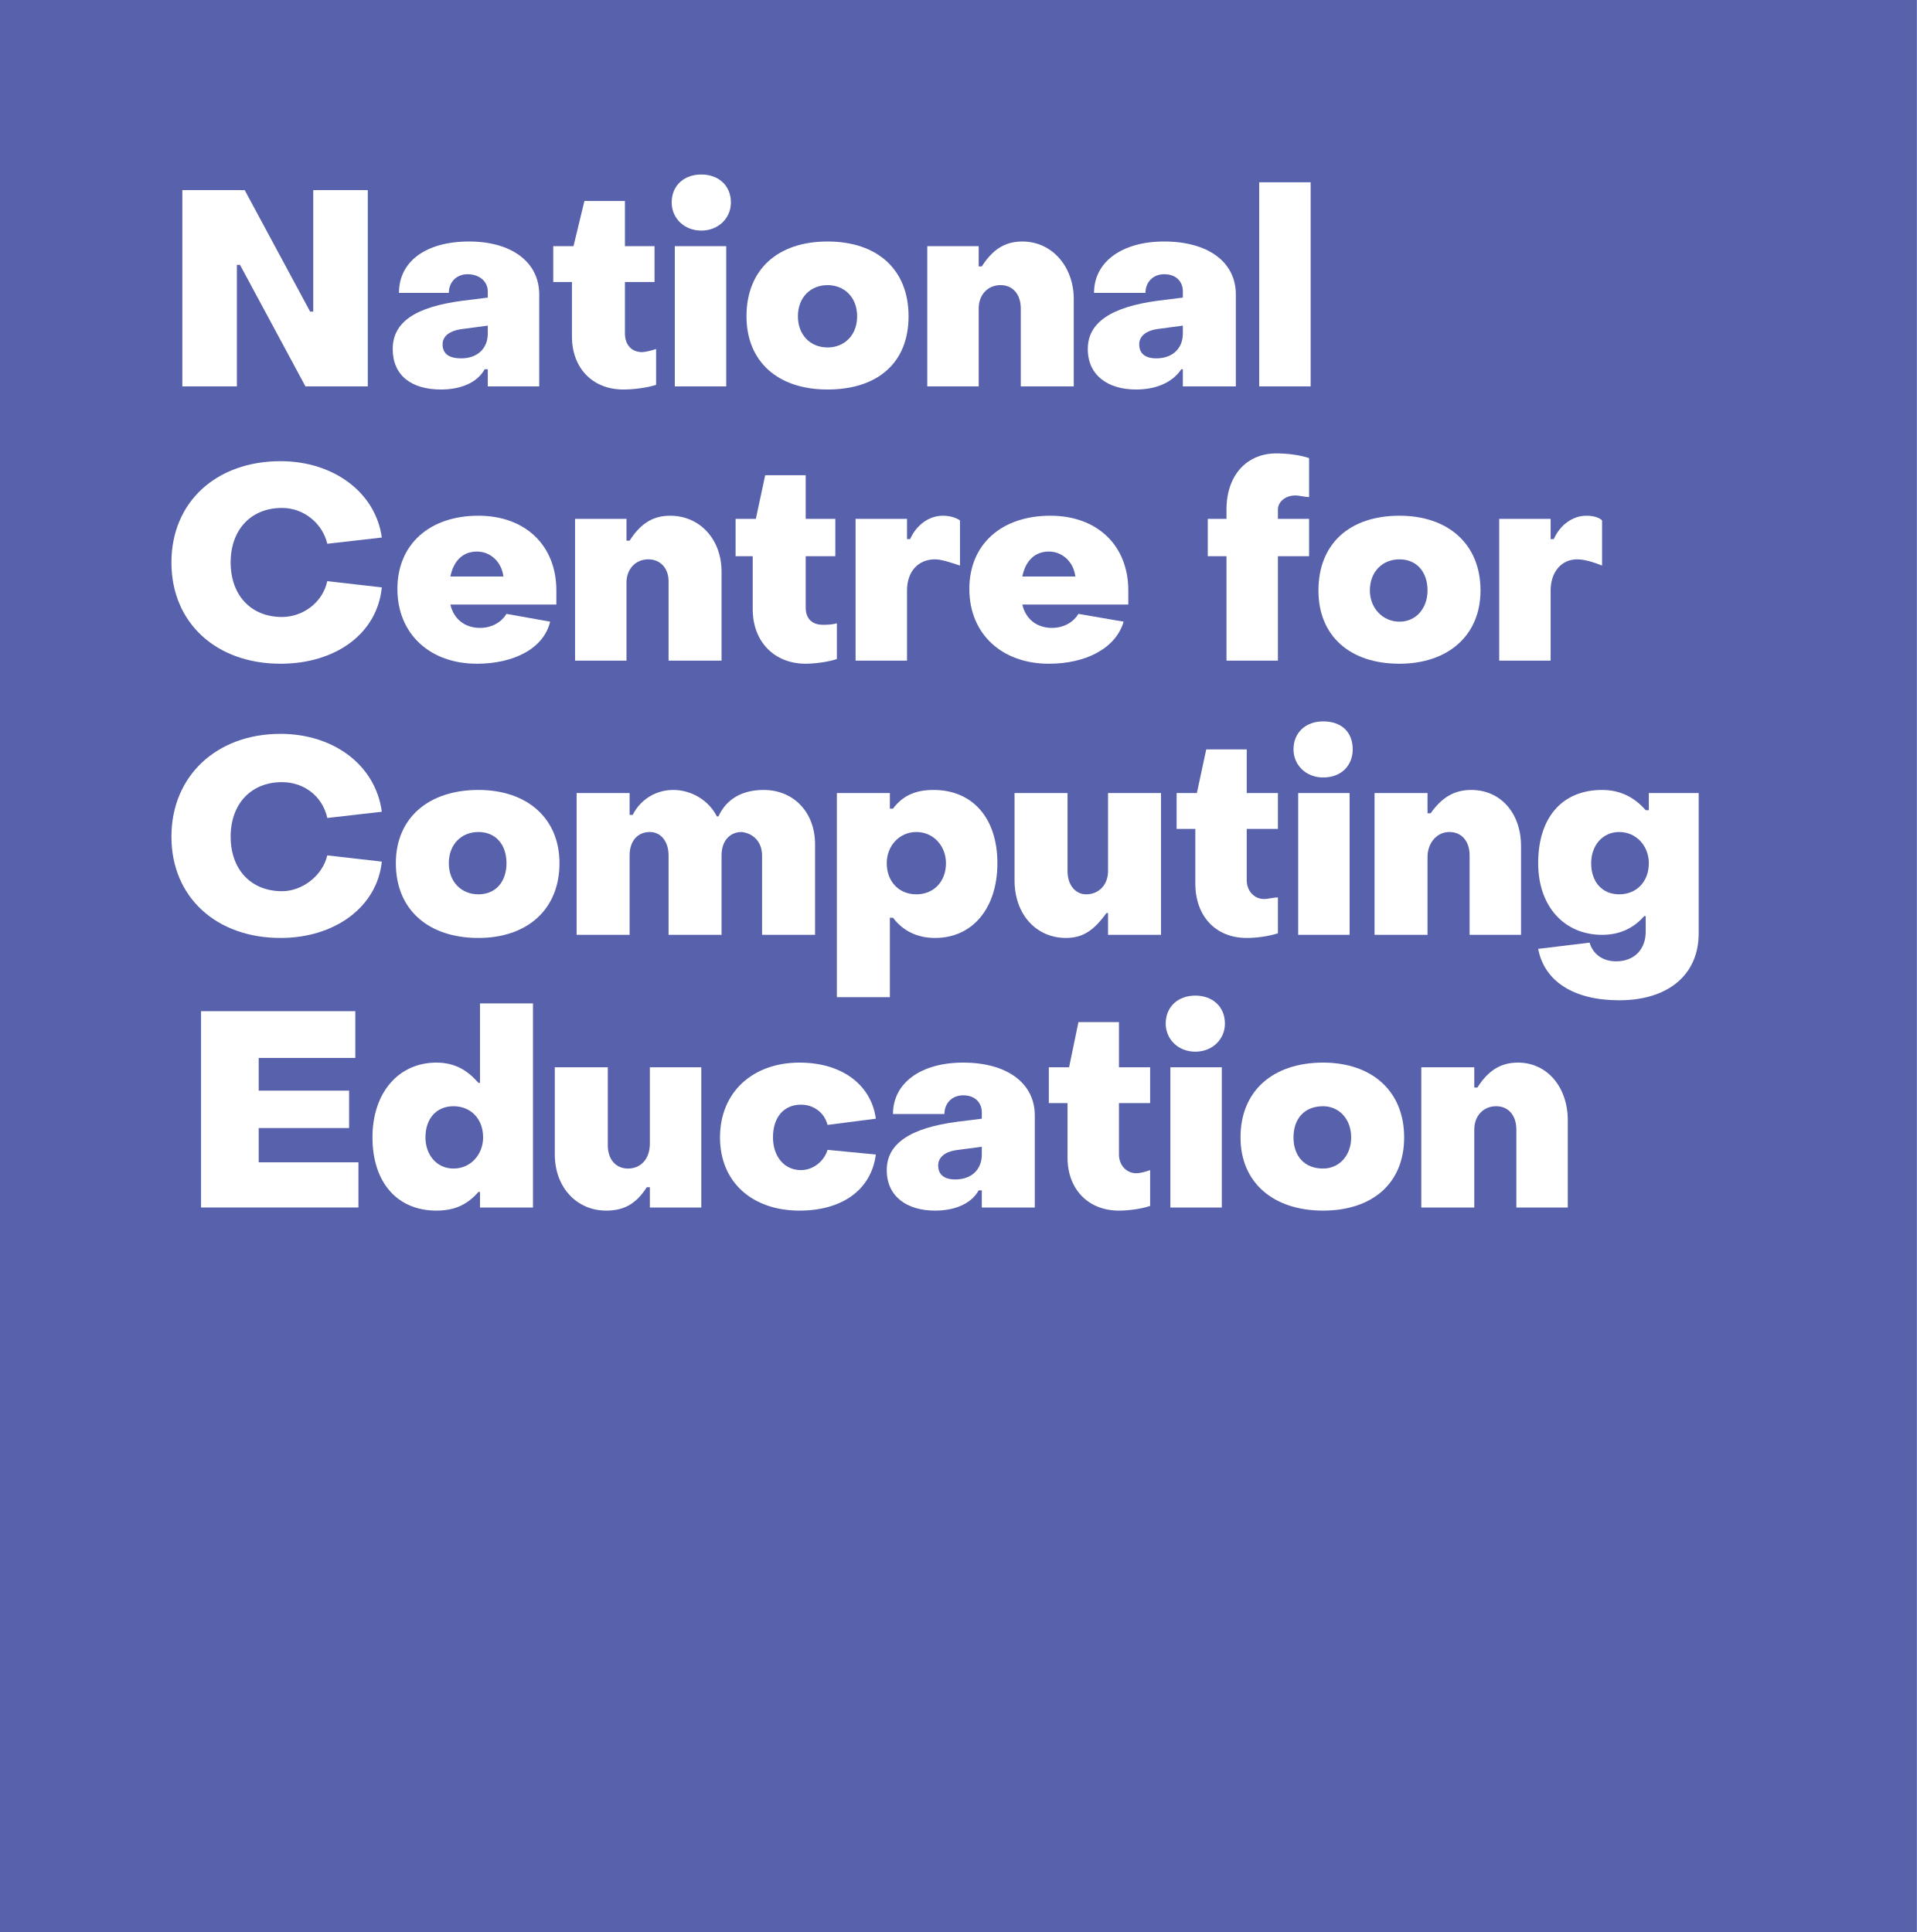
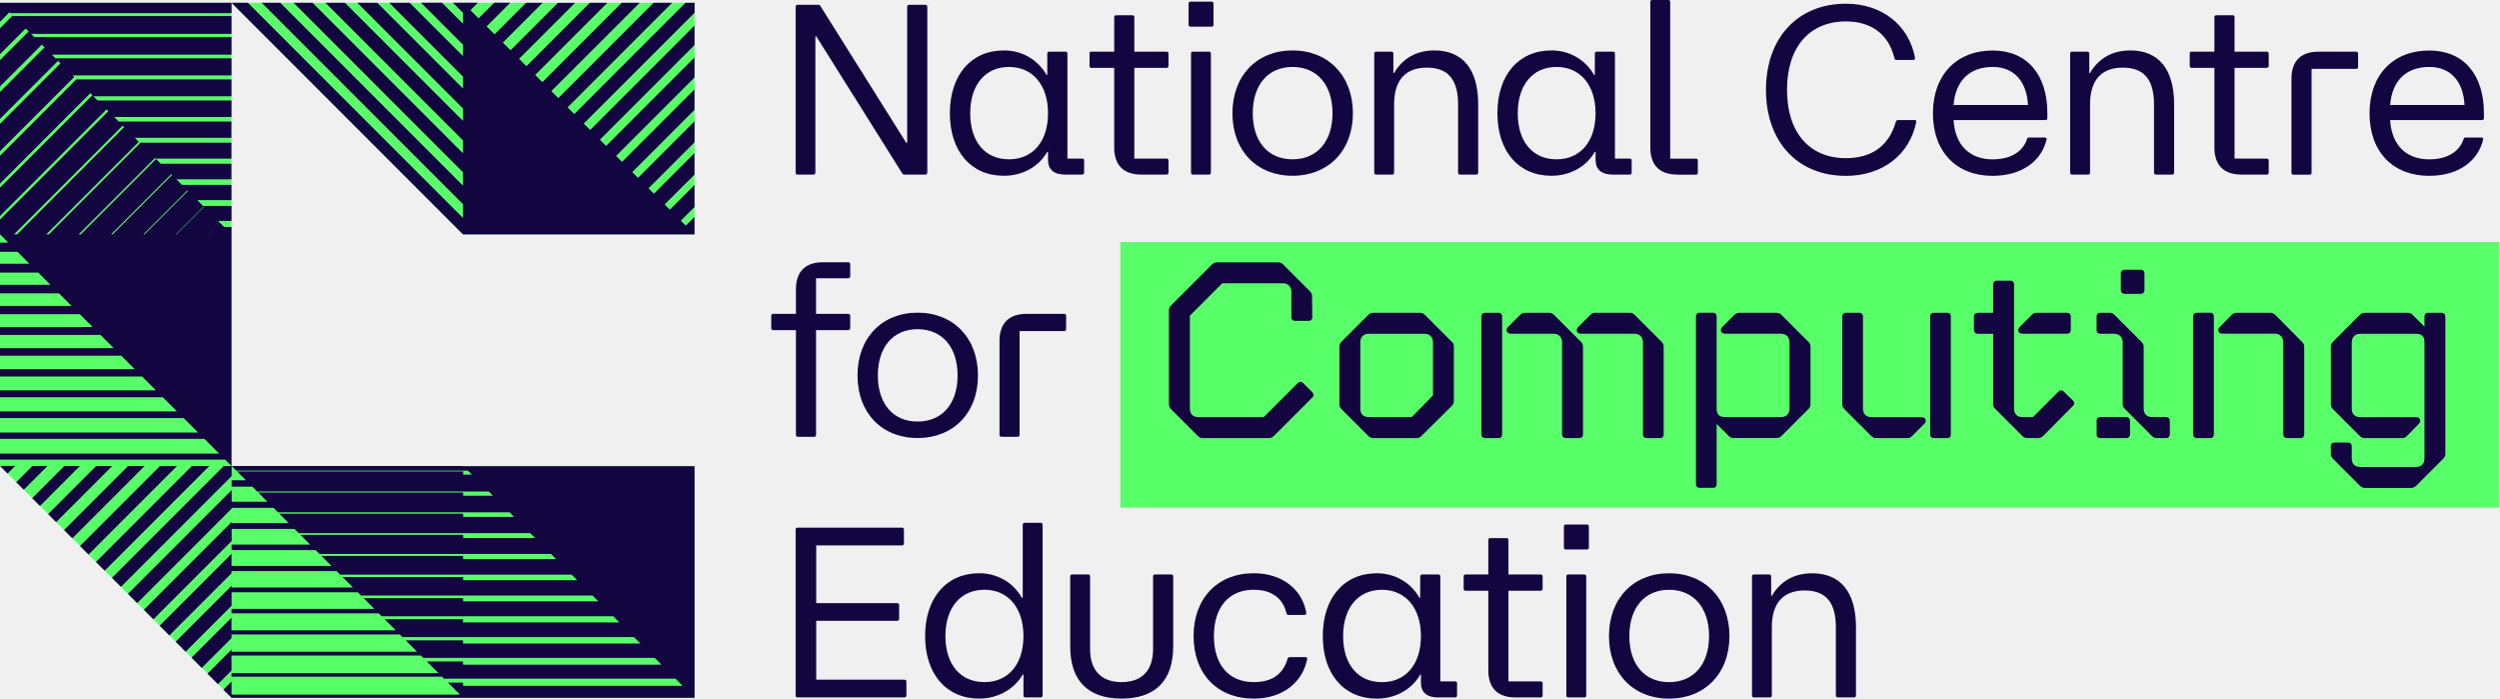
- <svg xmlns="http://www.w3.org/2000/svg" width="123" height="124" viewBox="0 0 123 124">
-   <g fill="none">
-     <g transform="translate(-59 -34)translate(59 34)">
-       <polygon points="0 124 123 124 123 0 0 0" fill="#5761AC" />
-       <g transform="translate(10 11)" fill="#FFF">
-         <path d="M21.3 10.4L21.3 9.9 19.8 10.1C18.8 10.2 18.4 10.6 18.4 11.1 18.4 11.7 18.8 12 19.6 12 20.6 12 21.3 11.4 21.3 10.4M15.2 11.4C15.2 9.7 16.6 8.7 19.7 8.3L21.3 8.1 21.3 7.7C21.3 7.1 20.8 6.6 20 6.6 19.3 6.6 18.8 7.1 18.8 7.8L15.6 7.8C15.6 5.8 17.3 4.5 20.1 4.5 22.8 4.5 24.6 5.8 24.6 7.9L24.6 13.8 21.3 13.8 21.3 12.7 21.1 12.7C20.6 13.6 19.5 14 18.3 14 16.4 14 15.2 13.1 15.2 11.4" />
-         <path d="M26.7 10.6L26.7 7.1 25.5 7.1 25.5 4.8 26.8 4.8 27.5 1.9 30.1 1.9 30.1 4.8 32 4.8 32 7.1 30.1 7.1 30.1 10.4C30.1 11.1 30.5 11.6 31.2 11.6 31.4 11.6 31.8 11.5 32.1 11.4L32.1 13.7C31.5 13.9 30.6 14 30 14 28 14 26.7 12.6 26.7 10.6" />
-         <path d="M33.3 13.8L36.6 13.8 36.6 4.8 33.3 4.8 33.3 13.8ZM33.1 2C33.1 0.9 33.9 0.2 35 0.2 36.1 0.2 36.9 0.9 36.9 2 36.9 3 36.1 3.8 35 3.8 33.9 3.8 33.1 3 33.1 2L33.1 2Z" />
-         <path d="M45 9.3C45 8.1 44.2 7.3 43.1 7.3 42 7.3 41.2 8.1 41.2 9.3 41.2 10.5 42 11.3 43.1 11.3 44.2 11.3 45 10.5 45 9.3M37.9 9.3C37.9 6.3 39.9 4.5 43.1 4.5 46.3 4.5 48.3 6.3 48.3 9.3 48.3 12.3 46.3 14 43.1 14 39.9 14 37.9 12.2 37.9 9.3" />
-         <path d="M49.5 4.8L52.8 4.8 52.8 6.1 53 6.1C53.7 5 54.5 4.5 55.6 4.5 57.5 4.5 58.9 6.1 58.9 8.2L58.9 13.8 55.5 13.8 55.5 8.8C55.5 7.9 55 7.3 54.2 7.3 53.4 7.3 52.8 7.9 52.8 8.8L52.8 13.8 49.5 13.8 49.5 4.8Z" />
-         <path d="M65.9 10.4L65.9 9.9 64.4 10.1C63.5 10.2 63.1 10.6 63.1 11.1 63.1 11.7 63.5 12 64.2 12 65.2 12 65.9 11.4 65.9 10.4M59.8 11.4C59.8 9.7 61.3 8.7 64.3 8.3L65.9 8.1 65.9 7.7C65.9 7.1 65.5 6.6 64.7 6.6 64 6.6 63.5 7.1 63.5 7.8L60.2 7.8C60.2 5.8 62 4.5 64.7 4.5 67.5 4.5 69.3 5.8 69.3 7.9L69.3 13.8 65.9 13.8 65.9 12.7 65.8 12.7C65.2 13.6 64.1 14 62.9 14 61.1 14 59.8 13.1 59.8 11.4" />
-         <polygon points="70.8 13.8 74.1 13.8 74.1 0.7 70.8 0.7" />
-         <path d="M1 25.1C1 21.2 3.9 18.6 8 18.6 11.4 18.6 14.1 20.6 14.5 23.5L11 23.9C10.7 22.6 9.5 21.6 8.1 21.6 6.1 21.6 4.8 23 4.8 25.1 4.8 27.2 6.1 28.6 8.1 28.6 9.4 28.6 10.7 27.7 11 26.3L14.5 26.7C14.2 29.7 11.5 31.6 8 31.6 3.9 31.6 1 29 1 25.1" />
-         <path d="M22.3 26C22.2 25.1 21.5 24.4 20.6 24.4 19.7 24.4 19.1 25 18.9 26L22.3 26ZM15.5 26.8C15.5 23.9 17.6 22.1 20.7 22.1 23.7 22.1 25.7 24 25.7 26.9 25.7 27.1 25.7 27.6 25.7 27.8L18.9 27.8C19.1 28.7 19.8 29.3 20.8 29.3 21.6 29.3 22.2 28.9 22.5 28.4L25.3 28.9C24.9 30.6 23 31.6 20.6 31.6 17.6 31.6 15.5 29.7 15.5 26.8L15.5 26.8Z" />
-         <path d="M26.9 22.3L30.2 22.3 30.2 23.7 30.4 23.7C31.1 22.6 31.9 22.1 33 22.1 34.9 22.1 36.3 23.6 36.3 25.7L36.3 31.4 32.9 31.4 32.9 26.3C32.9 25.5 32.4 24.9 31.6 24.9 30.8 24.9 30.2 25.5 30.2 26.4L30.2 31.4 26.9 31.4 26.9 22.3Z" />
-         <path d="M38.3 28.1L38.3 24.7 37.2 24.7 37.2 22.3 38.5 22.3 39.1 19.5 41.7 19.5 41.7 22.3 43.6 22.3 43.6 24.7 41.7 24.7 41.7 28C41.7 28.7 42.1 29.1 42.8 29.1 43 29.1 43.4 29.1 43.7 29L43.7 31.3C43.1 31.5 42.2 31.6 41.7 31.6 39.7 31.6 38.3 30.2 38.3 28.1" />
-         <path d="M44.9 22.3L48.2 22.3 48.2 23.6 48.4 23.6C48.8 22.7 49.6 22.1 50.5 22.1 50.9 22.1 51.3 22.2 51.6 22.4L51.6 25.3C51 25.1 50.4 24.9 50 24.9 48.9 24.9 48.2 25.7 48.2 26.9L48.2 31.4 44.9 31.4 44.9 22.3Z" />
-         <path d="M59 26C58.9 25.1 58.2 24.4 57.3 24.4 56.4 24.4 55.8 25 55.6 26L59 26ZM52.2 26.8C52.2 23.9 54.3 22.1 57.4 22.1 60.4 22.1 62.4 24 62.4 26.9 62.4 27.1 62.4 27.6 62.4 27.8L55.6 27.8C55.8 28.7 56.5 29.3 57.5 29.3 58.3 29.3 58.9 28.9 59.2 28.4L62.1 28.9C61.6 30.6 59.7 31.6 57.3 31.6 54.3 31.6 52.2 29.7 52.2 26.8L52.2 26.8Z" />
-         <path d="M68.7 24.7L67.5 24.7 67.5 22.3 68.7 22.3 68.7 21.7C68.7 19.5 70 18.1 71.9 18.1 72.6 18.1 73.4 18.2 74 18.4L74 20.9C73.7 20.9 73.4 20.8 73.1 20.8 72.5 20.8 72 21.2 72 21.7L72 22.3 74 22.3 74 24.7 72 24.7 72 31.4 68.7 31.4 68.7 24.7Z" />
-         <path d="M81.6 26.9C81.6 25.7 80.9 24.9 79.8 24.9 78.7 24.9 77.9 25.7 77.9 26.9 77.9 28 78.7 28.9 79.8 28.9 80.9 28.9 81.6 28 81.6 26.9M74.6 26.9C74.6 23.9 76.6 22.1 79.8 22.1 82.9 22.1 85 23.9 85 26.9 85 29.8 82.9 31.6 79.8 31.6 76.6 31.6 74.6 29.8 74.6 26.9" />
-         <path d="M86.2 22.3L89.5 22.3 89.5 23.6 89.7 23.6C90.1 22.7 90.9 22.1 91.8 22.1 92.2 22.1 92.6 22.2 92.8 22.4L92.8 25.3C92.3 25.1 91.7 24.9 91.2 24.9 90.2 24.9 89.5 25.7 89.5 26.9L89.5 31.4 86.2 31.4 86.2 22.3Z" />
-         <path d="M1 42.7C1 38.8 3.9 36.1 8 36.1 11.4 36.1 14.1 38.1 14.5 41.1L11 41.5C10.7 40.1 9.5 39.2 8.1 39.2 6.1 39.2 4.8 40.6 4.8 42.7 4.8 44.8 6.1 46.2 8.1 46.2 9.4 46.2 10.7 45.2 11 43.9L14.5 44.3C14.2 47.2 11.5 49.2 8 49.2 3.9 49.2 1 46.6 1 42.7" />
-         <path d="M22.5 44.4C22.5 43.2 21.8 42.4 20.7 42.4 19.6 42.4 18.8 43.2 18.8 44.4 18.8 45.6 19.6 46.4 20.7 46.4 21.8 46.4 22.5 45.6 22.5 44.4M15.4 44.4C15.4 41.5 17.5 39.7 20.7 39.7 23.8 39.7 25.9 41.5 25.9 44.4 25.9 47.4 23.8 49.2 20.7 49.2 17.5 49.2 15.4 47.4 15.4 44.4" />
-         <path d="M27 39.9L30.4 39.9 30.4 41.3 30.6 41.3C31.1 40.3 32.1 39.7 33.2 39.7 34.4 39.7 35.5 40.4 36 41.4L36.1 41.4C36.6 40.3 37.6 39.7 39 39.7 40.9 39.7 42.3 41.1 42.3 43.2L42.3 49 38.9 49 38.9 43.9C38.9 43.1 38.4 42.5 37.6 42.4 36.8 42.4 36.3 43 36.3 43.9L36.3 49 32.9 49 32.9 43.9C32.9 43 32.4 42.4 31.7 42.4 30.9 42.4 30.4 43 30.4 43.9L30.4 49 27 49 27 39.9Z" />
-         <path d="M46.9 44.4C46.9 45.6 47.7 46.4 48.8 46.4 49.9 46.4 50.7 45.6 50.7 44.4 50.7 43.3 49.9 42.4 48.8 42.4 47.7 42.4 46.9 43.3 46.9 44.4M54 44.4C54 47.3 52.4 49.2 50 49.2 48.8 49.2 47.9 48.7 47.3 47.9L47.1 47.9 47.1 53 43.7 53 43.7 39.9 47.1 39.9 47.1 40.9 47.3 40.9C47.9 40.1 48.7 39.7 49.9 39.7 52.4 39.7 54 41.5 54 44.4" />
-         <path d="M64.5 49L61.1 49 61.1 47.6 61 47.6C60.2 48.7 59.5 49.2 58.4 49.2 56.5 49.2 55.1 47.7 55.1 45.5L55.1 39.9 58.5 39.9 58.5 44.9C58.5 45.8 59 46.4 59.7 46.4 60.5 46.4 61.1 45.8 61.1 44.9L61.1 39.9 64.5 39.9 64.5 49Z" />
-         <path d="M66.7 45.7L66.7 42.2 65.5 42.2 65.5 39.9 66.8 39.9 67.4 37.1 70 37.1 70 39.9 72 39.9 72 42.2 70 42.2 70 45.5C70 46.2 70.5 46.7 71.1 46.7 71.4 46.7 71.7 46.6 72 46.6L72 48.9C71.4 49.1 70.6 49.2 70 49.2 68 49.2 66.7 47.8 66.7 45.7" />
-         <path d="M73.3 49L76.6 49 76.6 39.9 73.3 39.9 73.3 49ZM73 37.1C73 36 73.8 35.3 74.9 35.3 76.1 35.3 76.8 36 76.8 37.1 76.8 38.1 76.1 38.9 74.9 38.9 73.8 38.9 73 38.1 73 37.1L73 37.1Z" />
-         <path d="M78.2 39.9L81.6 39.9 81.6 41.2 81.8 41.2C82.5 40.2 83.3 39.7 84.4 39.7 86.3 39.7 87.6 41.2 87.6 43.3L87.6 49 84.3 49 84.3 43.9C84.3 43 83.8 42.4 83 42.4 82.2 42.4 81.6 43.1 81.6 44L81.6 49 78.2 49 78.2 39.9Z" />
-         <path d="M95.8 44.4C95.8 43.3 95 42.4 93.9 42.4 92.8 42.4 92.1 43.3 92.1 44.4 92.1 45.6 92.8 46.4 93.9 46.4 95 46.4 95.8 45.6 95.8 44.4M88.7 49.9L92 49.5C92.2 50.2 92.8 50.7 93.7 50.7 94.9 50.7 95.6 49.9 95.6 48.8L95.6 47.8 95.5 47.8C94.8 48.6 93.9 49 92.8 49 90.4 49 88.7 47.2 88.7 44.4 88.7 41.4 90.3 39.7 92.8 39.7 94 39.7 94.9 40.2 95.6 41L95.8 41 95.8 39.9 99 39.9 99 48.9C99 51.6 97 53.2 93.9 53.2 91 53.2 89.1 52 88.7 49.9" />
-         <polygon points="2.9 53.9 12.8 53.9 12.8 56.9 6.6 56.9 6.6 59 12.4 59 12.4 61.4 6.6 61.4 6.6 63.6 13 63.6 13 66.5 2.9 66.5" />
-         <path d="M21 62C21 60.8 20.2 60 19.1 60 18 60 17.3 60.8 17.3 62 17.3 63.1 18 64 19.1 64 20.2 64 21 63.1 21 62M13.9 62C13.9 59.1 15.6 57.2 18 57.2 19.2 57.2 20 57.7 20.7 58.5L20.8 58.5 20.8 53.4 24.2 53.4 24.2 66.5 20.8 66.5 20.8 65.5 20.7 65.5C20 66.3 19.2 66.7 18 66.7 15.5 66.7 13.9 64.9 13.9 62" />
-         <path d="M35 66.5L31.7 66.5 31.7 65.2 31.5 65.2C30.8 66.3 30 66.7 28.9 66.7 27 66.7 25.6 65.2 25.6 63.1L25.6 57.5 29 57.5 29 62.5C29 63.4 29.5 64 30.3 64 31.1 64 31.7 63.4 31.7 62.4L31.7 57.5 35 57.5 35 66.5Z" />
-         <path d="M36.2 62C36.2 59.1 38.3 57.2 41.3 57.2 44 57.2 45.9 58.6 46.2 60.8L43.1 61.2C42.9 60.4 42.2 59.9 41.4 59.9 40.3 59.9 39.6 60.7 39.6 62 39.6 63.2 40.3 64.1 41.4 64.1 42.2 64.1 42.9 63.5 43.1 62.8L46.2 63.1C45.9 65.4 44 66.7 41.3 66.7 38.3 66.7 36.2 64.9 36.2 62" />
-         <path d="M53 63.1L53 62.6 51.5 62.8C50.6 62.9 50.2 63.3 50.2 63.8 50.2 64.4 50.6 64.7 51.3 64.7 52.3 64.7 53 64.1 53 63.1M46.9 64.1C46.9 62.4 48.4 61.4 51.4 61L53 60.8 53 60.4C53 59.8 52.6 59.3 51.8 59.3 51.1 59.3 50.6 59.8 50.6 60.5L47.3 60.5C47.3 58.5 49.1 57.2 51.8 57.2 54.6 57.2 56.4 58.5 56.4 60.6L56.4 66.5 53 66.5 53 65.4 52.8 65.4C52.3 66.3 51.2 66.7 50 66.7 48.2 66.7 46.9 65.8 46.9 64.1" />
-         <path d="M58.5 63.3L58.5 59.8 57.3 59.8 57.3 57.5 58.6 57.5 59.2 54.6 61.8 54.6 61.8 57.5 63.8 57.5 63.8 59.8 61.8 59.8 61.8 63.1C61.8 63.8 62.3 64.3 62.9 64.3 63.2 64.3 63.5 64.2 63.8 64.1L63.8 66.4C63.2 66.6 62.4 66.7 61.8 66.7 59.8 66.7 58.5 65.3 58.5 63.3" />
-         <path d="M65.1 66.5L68.4 66.5 68.4 57.5 65.1 57.5 65.1 66.5ZM64.8 54.7C64.8 53.6 65.6 52.9 66.7 52.9 67.8 52.9 68.6 53.6 68.6 54.7 68.6 55.7 67.8 56.5 66.7 56.5 65.6 56.5 64.8 55.7 64.8 54.7L64.8 54.7Z" />
-         <path d="M76.7 62C76.7 60.8 75.9 60 74.9 60 73.7 60 73 60.8 73 62 73 63.2 73.7 64 74.9 64 75.9 64 76.7 63.2 76.7 62M69.6 62C69.6 59 71.7 57.2 74.9 57.2 78 57.2 80.1 59 80.1 62 80.1 65 78 66.7 74.9 66.7 71.7 66.7 69.6 64.9 69.6 62" />
-         <path d="M81.2 57.5L84.6 57.5 84.6 58.8 84.8 58.8C85.5 57.7 86.3 57.2 87.4 57.2 89.3 57.2 90.6 58.8 90.6 60.9L90.6 66.5 87.3 66.5 87.3 61.5C87.3 60.6 86.8 60 86 60 85.2 60 84.6 60.6 84.6 61.5L84.6 66.5 81.2 66.5 81.2 57.5Z" />
-         <polygon points="1.7 1.2 5.7 1.2 9.9 9 10.1 9 10.1 1.2 13.6 1.2 13.6 13.8 9.6 13.8 5.4 6 5.2 6 5.2 13.8 1.7 13.8" />
+ <svg xmlns="http://www.w3.org/2000/svg" id="Layer_2" viewBox="0 0 580 162.08">
+   <defs>
+     <style>.cls-1{fill:#120540;}.cls-2{fill:#59ff69;}.cls-3{fill:none;stroke:#120540;stroke-miterlimit:1.34;stroke-width:.35px;}</style>
+   </defs>
+   <g id="ARTWORK">
+     <g>
+       <g>
+         <path class="cls-2" d="m0,.65v107.46l53.73,53.73h107.46v-53.73H53.73V.65H0Zm107.46,0h-53.73l53.73,53.73h53.73V.65h-53.73Z" />
+         <path class="cls-1" d="m37.05,145.16l2.26,2.26,14.42-14.42v-.52h24.38l-1.18-1.18h-23.19v-2.82l-16.68,16.68ZM.13,108.11l-.06.06,1.69,1.69,1.76-1.76H.13Zm7.4,0l-3.76,3.76,1.75,1.75,5.51-5.51h-3.5Zm7.4,0l-7.46,7.46,1.81,1.81,9.27-9.27h-3.61Zm7.4,0l-11.16,11.16,1.86,1.86,13.02-13.02h-3.73Zm7.4,0l-14.86,14.86,1.92,1.92,16.78-16.78h-3.84Zm7.4,0l-18.56,18.56,1.98,1.98,20.53-20.53h-3.96Zm7.4,0l-22.26,22.26,2.03,2.03,24.29-24.29h-4.07Zm52.28,43.06l.88.88-.88-.88h0Zm10.67-43.06h-55.55l-25.95,25.95,2.09,2.09,25.69-25.69v-2.36l1.1,1.1h52.63s1.1,0,1.1,0l.91.91h-2.01v-.74h-52.46l2.05,2.05h-3.32v1.49h4.81l1.12,1.12h47.81s5.92,0,5.92,0l.98.98h-6.9v-.74h-47.57l2.13,2.13h-8.29v-2.71l-24.08,24.08,2.15,2.15,21.93-21.93v-.17h9.7l1.04,1.04h42.99s10.74,0,10.74,0l1.06,1.05h-11.8v-.74h-42.67l2.2,2.2h-13.26v-.28l-20.38,20.38,2.21,2.21,18.17-18.17v-2.79h14.59l.97.97h38.17s15.56,0,15.56,0l1.13,1.13h-16.69v-.74h-37.78l2.27,2.27h-18.23v1.26h19.48l-1.26-1.26,2.16,2.16h33.35,0s20.38,0,20.38,0l1.2,1.2h-21.59v-.74h-32.89l4.36,4.36h28.53s25.2,0,25.2,0l1.28,1.28h-26.48v-.74h-27.99l2.42,2.42h-28.16v-.39l-12.98,12.98,2.32,2.32,10.66-10.66v-3.14h29.27l.76.76h23.71s30.02,0,30.02,0l1.35,1.35h-31.38v-.74h-23.1l2.49,2.49h-33.13v1.03h34.16l.68.68h18.89s34.84,0,34.84,0l1.42,1.43h-36.27v-.74h-18.2l2.57,2.57h-38.1v-2.93l-9.28,9.28,2.38,2.38,6.91-6.91v-.86h39.05l.61.61h14.07s39.66,0,39.66,0l1.5,1.5h-41.16v-.74h-13.31l2.64,2.64h-43.06v-.5l-5.59,5.59,2.43,2.43,3.15-3.15v-3.48h43.95l.54.54h9.24s44.49,0,44.49,0l1.57,1.57h-46.06v-.74h-8.41l2.71,2.71h-48.03v.81h48.84l.47.47h4.42s49.31,0,49.31,0l1.65,1.65h-50.95v-.74s-3.52,0-3.52,0l2.79,2.79h-53v-3.04l-1.89,1.89,1.89,1.89h107.46v-53.73h-53.73ZM0,90.56v1.61h37.79l-1.61-1.61H0Zm0-19.58v1.91h18.51l-1.91-1.91H0Zm0-9.79v2.06h8.87l-2.06-2.06H0Zm0-4.9v2.13h4.05l-2.13-2.13H0Zm52.02-3.62l1.71,1.71v-1.71h-1.71Zm107.14-.32l2.03,2.03v-4.06l-2.03,2.03Zm-3.7-3.7l2.55,2.55,3.18-3.18v-5.1l-5.73,5.73Zm-3.7-3.7l2.49,2.49,6.94-6.94v-4.98l-9.43,9.43Zm-112.01-4.55l.18.18-13.79,13.79h-.36l13.98-13.98ZM0,50.93v3.44l11.71,11.71H0v1.98h13.69l7.81,7.81H0v1.84h23.33l-1.84-1.84,1.84,1.84h0l3.96,3.95-.89-.89H0v1.76h28.15l3.13,3.13H0v1.69h32.97l8.1,8.1H0v1.54h42.61l3.36,3.36H0v1.46h47.43l3.43,3.43H0v1.39h52.25l1.48,1.48v-53.73l-2.7-2.7-2.7,2.7h-.02l2.71-2.71-.42-.42h3.13v-3.47h-6.6l.2.21-6.4,6.4h-.14l6.47-6.47-3.63-3.63-10.1,10.09h-.25l10.22-10.22.13.13,2.14,2.14h7.95v-3.54h-11.5l-1.28-1.28h12.77v-3.62h-16.39l-1.1-1.1-17.49,17.49h-.48l17.73-17.73.14.14h17.59v-3.69h-21.29l.09.1-21.19,21.19h-.59l21.49-21.49-.93-.93h22.41v-3.77h-26.18l1.29,1.29L3.95,54.38h-.71l25.24-25.24-1.99-1.99-1.35-1.35L0,50.93Zm0-14.79v6.46l20.98-20.98.47.47L0,43.54v6.58l24.73-24.73.41.41,1.35,1.35h27.23v-3.84h-31.07l-.98-.98h32.05v-3.91H17.76l-.02-.02L0,36.14Zm0-14.79v6.23l13.47-13.47.58.58L0,28.74v6.35l17.22-17.22-.37-.37h36.88v-3.99H12.87l-2.52-2.52L0,21.35ZM3.08,3.73l2.88,2.88.7.7L0,13.95v6.12l9.71-9.71,2.32,2.32h41.7v-4.06H7.97l-.76-.76h46.52V3.73H3.08ZM0,6.55v6.01l5.96-5.95-2.88-2.88-.13-.13L0,6.55Zm0-1.5l2.2-2.2L0,.65v4.4ZM122.1.65l-7.32,7.32,1.92,1.92L125.94.65h-3.84Zm7.4,0l-11.02,11.02,1.98,1.98,13-12.99h-3.96Zm14.79,0l-18.41,18.41,2.09,2.09-3.76-3.76L140.96.65h-4.07l-14.71,14.71-3.7-3.7-1.78-1.78-3.76-3.76,5.48-5.48h-3.73l-3.62,3.62-1.89-1.89,1.73-1.73h-5.79l2.34,2.34v2.53l-4.87-4.87h-4.87l9.74,9.74v2.64L95.08.65h-4.75l17.13,17.13v2.76L87.57.65h-4.64l24.53,24.53v2.87L80.06.65h-4.53l31.93,31.93v2.99L72.55.65h-4.41l39.32,39.32v3.1L65.04.65h-4.3l46.72,46.72v3.21L57.53.65H0l2.4,2.39h51.34V.65l53.73,53.73h53.73l-2.03-2.03-3.7-3.7-3.7-3.7-1.26-1.26,10.69-10.69v-4.87l-13.13,13.13,1.81,1.81-3.14-3.14,14.45-14.45v-4.75l-16.82,16.82-1.38-1.38,18.2-18.2v-4.64l-20.52,20.52-1.44-1.44,21.96-21.96v-4.52l-24.22,24.22-3.7-3.7-3.7-3.7-1.61-1.61L148.48.65h-4.18Zm7.4,0l-22.11,22.11,2.15,2.15L155.99.65h-4.3Zm7.4,0l-25.81,25.81,2.21,2.21,25.72-25.71V.65h-2.11Z" />
+       </g>
+       <g>
+         <path class="cls-1" d="m232.42,101.34h3.77c.28,0,.45-.17.45-.45v-24.08h10.35c.28,0,.45-.17.45-.45v-3.09c0-.28-.17-.45-.45-.45h-8.77c-4.05,0-6.24,2.19-6.24,6.24v21.83c0,.28.17.45.45.45m-28.69-14.23c0-6.58,3.54-10.74,9.23-10.74s9.28,4.16,9.28,10.74-3.6,10.69-9.28,10.69-9.23-4.11-9.23-10.69m9.23,14.51c8.32,0,14.01-5.85,14.01-14.51s-5.68-14.57-14.01-14.57-13.95,5.91-13.95,14.57,5.63,14.51,13.95,14.51m-27.79-.28h3.77c.28,0,.45-.17.45-.45v-24.3h7.48c.28,0,.45-.22.45-.45v-2.87c0-.28-.17-.45-.45-.45h-7.48v-8.27h7.48c.28,0,.45-.17.45-.39v-2.87c0-.28-.17-.45-.45-.45h-5.91c-4.05,0-6.24,2.19-6.24,6.24v5.74h-5.34c-.22,0-.39.17-.39.45v2.87c0,.22.17.45.39.45h5.34v24.3c0,.28.17.45.45.45" />
+         <rect class="cls-2" x="260.01" y="56.15" width="319.99" height="61.62" />
+         <g>
+           <path class="cls-1" d="m554.73,24.36c.45-5.63,3.71-8.83,9.11-8.83,4.84,0,7.88,3.26,8.16,8.83h-17.27Zm9.11,16.43c6.81,0,11.36-3.49,12.49-8.49.06-.22-.11-.39-.45-.39h-3.6c-.28,0-.45.11-.51.39-.96,2.87-3.77,4.67-7.93,4.67-5.51,0-8.77-3.43-9.11-9.11h21.32c.28,0,.45-.17.45-.45v-1.12c0-9.06-4.78-14.57-12.66-14.57-8.44,0-13.89,5.68-13.89,14.57s5.4,14.51,13.89,14.51m-31.56-.28h3.77c.28,0,.45-.17.45-.45V15.98h10.35c.28,0,.45-.17.45-.45v-3.09c0-.28-.17-.45-.45-.45h-8.78c-4.05,0-6.24,2.19-6.24,6.24v21.83c0,.28.17.45.45.45m-12.09,0h5.91c.28,0,.45-.17.45-.45v-2.87c0-.22-.17-.39-.45-.39h-7.48V15.75h7.48c.28,0,.45-.22.45-.45v-2.87c0-.28-.17-.45-.45-.45h-7.48V3.99c0-.28-.17-.45-.45-.45h-3.77c-.28,0-.45.17-.45.45v7.99h-5.34c-.22,0-.39.17-.39.45v2.87c0,.22.17.45.39.45h5.34v18.51c0,4.05,2.19,6.24,6.24,6.24m-39.32,0h3.82c.22,0,.39-.17.39-.45v-15.81c0-5.63,2.64-8.55,7.59-8.55s7.26,2.76,7.26,8.55v15.81c0,.28.17.45.45.45h3.77c.28,0,.45-.17.45-.45v-15.81c0-8.21-3.6-12.54-10.18-12.54-4.16,0-7.37,1.86-9.34,5.23h-.17v-4.5c0-.28-.17-.45-.45-.45h-3.6c-.22,0-.39.17-.39.45v27.62c0,.28.17.45.39.45m-27.45-16.14c.45-5.63,3.71-8.83,9.11-8.83,4.84,0,7.87,3.26,8.16,8.83h-17.27Zm9.11,16.43c6.81,0,11.36-3.49,12.49-8.49.06-.22-.11-.39-.45-.39h-3.6c-.28,0-.45.11-.51.39-.96,2.87-3.77,4.67-7.93,4.67-5.51,0-8.78-3.43-9.11-9.11h21.32c.28,0,.45-.17.45-.45v-1.12c0-9.06-4.78-14.57-12.66-14.57-8.44,0-13.9,5.68-13.9,14.57s5.4,14.51,13.9,14.51m-34.09,0c8.61,0,14.79-5.01,16.31-12.43.11-.39-.11-.51-.34-.51h-3.88c-.34,0-.39.11-.51.39-1.63,5.74-5.74,8.44-11.59,8.44-8.49,0-13.67-5.96-13.67-15.86s5.23-15.86,13.67-15.86c6.02,0,9.96,3.09,11.25,8.49.06.28.22.45.51.45h3.83c.28,0,.51-.17.45-.51-1.41-7.59-7.71-12.54-16.03-12.54-11.25,0-18.56,7.99-18.56,19.97s7.26,19.97,18.56,19.97m-39.21-.28h4.44c.22,0,.39-.17.39-.45v-2.87c0-.22-.17-.39-.39-.39h-6.02V.45c0-.28-.17-.45-.39-.45h-3.83c-.22,0-.39.17-.39.45v33.81c0,4.05,2.19,6.24,6.19,6.24m-36.96-14.23c0-6.58,3.49-10.74,9-10.74s9.06,4.22,9.06,10.74-3.49,10.69-9.06,10.69-9-4.11-9-10.69m7.82,14.51c4.28,0,8.1-2.08,10.07-5.57h.17v1.86c0,2.25,1.35,3.43,3.99,3.43h3.94c.28,0,.45-.17.45-.45v-2.87c0-.22-.17-.39-.45-.39h-3.43V12.43c0-.28-.17-.45-.45-.45h-3.77c-.28,0-.45.17-.45.45v4.95h-.17c-2.08-3.6-5.74-5.68-9.9-5.68-7.65,0-12.54,5.74-12.54,14.57s4.89,14.51,12.54,14.51m-40.73-.28h3.82c.22,0,.39-.17.39-.45v-15.81c0-5.63,2.64-8.55,7.59-8.55s7.26,2.76,7.26,8.55v15.81c0,.28.17.45.45.45h3.77c.28,0,.45-.17.45-.45v-15.81c0-8.21-3.6-12.54-10.18-12.54-4.16,0-7.37,1.86-9.34,5.23h-.17v-4.5c0-.28-.17-.45-.45-.45h-3.6c-.22,0-.39.17-.39.45v27.62c0,.28.17.45.39.45m-28.58-14.23c0-6.58,3.54-10.74,9.23-10.74s9.28,4.16,9.28,10.74-3.6,10.69-9.28,10.69-9.23-4.11-9.23-10.69m9.23,14.51c8.33,0,14.01-5.85,14.01-14.51s-5.68-14.57-14.01-14.57-13.95,5.91-13.95,14.57,5.63,14.51,13.95,14.51m-24.13-34.99c0,.22.17.39.45.39h4.95c.22,0,.39-.17.39-.39V.84c0-.28-.17-.45-.39-.45h-4.95c-.28,0-.45.17-.45.45v4.95Zm.96,34.71h3.83c.22,0,.39-.17.39-.45V12.43c0-.28-.17-.45-.39-.45h-3.83c-.22,0-.39.17-.39.45v27.62c0,.28.17.45.39.45m-11.98,0h5.91c.28,0,.45-.17.45-.45v-2.87c0-.22-.17-.39-.45-.39h-7.48V15.75h7.48c.28,0,.45-.22.45-.45v-2.87c0-.28-.17-.45-.45-.45h-7.48V3.99c0-.28-.17-.45-.45-.45h-3.77c-.28,0-.45.17-.45.45v7.99h-5.34c-.23,0-.39.17-.39.45v2.87c0,.22.17.45.39.45h5.34v18.51c0,4.05,2.19,6.24,6.24,6.24m-39.66-14.23c0-6.58,3.49-10.74,9-10.74s9.06,4.22,9.06,10.74-3.49,10.69-9.06,10.69-9-4.11-9-10.69m7.82,14.51c4.28,0,8.1-2.08,10.07-5.57h.17v1.86c0,2.25,1.35,3.43,3.99,3.43h3.94c.28,0,.45-.17.45-.45v-2.87c0-.22-.17-.39-.45-.39h-3.43V12.43c0-.28-.17-.45-.45-.45h-3.77c-.28,0-.45.17-.45.45v4.95h-.17c-2.08-3.6-5.74-5.68-9.9-5.68-7.65,0-12.54,5.74-12.54,14.57s4.89,14.51,12.54,14.51m-47.98-.28h3.83c.22,0,.39-.17.39-.45V8.44h.22l19.91,31.73c.17.28.34.34.56.34h4.84c.28,0,.45-.17.45-.45V1.57c0-.28-.17-.45-.45-.45h-3.77c-.28,0-.45.17-.45.45v31.56h-.22L190.45,1.46c-.11-.28-.34-.34-.51-.34h-4.89c-.22,0-.39.17-.39.45v38.48c0,.28.17.45.39.45" />
+           <path class="cls-1" d="m407.01,161.8h3.83c.22,0,.39-.17.39-.45v-15.81c0-5.63,2.64-8.55,7.6-8.55s7.26,2.76,7.26,8.55v15.81c0,.28.17.45.45.45h3.77c.28,0,.45-.17.45-.45v-15.81c0-8.21-3.6-12.54-10.18-12.54-4.16,0-7.37,1.86-9.34,5.23h-.17v-4.5c0-.28-.17-.45-.45-.45h-3.6c-.22,0-.39.17-.39.45v27.62c0,.28.17.45.39.45m-28.86-14.23c0-6.58,3.54-10.74,9.22-10.74s9.28,4.16,9.28,10.74-3.6,10.69-9.28,10.69-9.22-4.11-9.22-10.69m9.22,14.51c8.33,0,14.01-5.85,14.01-14.51s-5.68-14.57-14.01-14.57-13.95,5.91-13.95,14.57,5.63,14.51,13.95,14.51m-24.41-34.99c0,.22.17.39.45.39h4.95c.22,0,.39-.17.39-.39v-4.95c0-.28-.17-.45-.39-.45h-4.95c-.28,0-.45.17-.45.45v4.95Zm.96,34.71h3.83c.22,0,.39-.17.39-.45v-27.62c0-.28-.17-.45-.39-.45h-3.83c-.22,0-.39.17-.39.45v27.62c0,.28.17.45.39.45m-12.26,0h5.91c.28,0,.45-.17.45-.45v-2.87c0-.22-.17-.39-.45-.39h-7.48v-21.04h7.48c.28,0,.45-.22.45-.45v-2.87c0-.28-.17-.45-.45-.45h-7.48v-7.99c0-.28-.17-.45-.45-.45h-3.77c-.28,0-.45.17-.45.45v7.99h-5.34c-.22,0-.39.17-.39.45v2.87c0,.22.17.45.39.45h5.34v18.51c0,4.05,2.19,6.24,6.24,6.24m-39.94-14.23c0-6.58,3.49-10.74,9-10.74s9.06,4.22,9.06,10.74-3.49,10.69-9.06,10.69-9-4.11-9-10.69m7.82,14.51c4.28,0,8.1-2.08,10.07-5.57h.17v1.86c0,2.25,1.35,3.43,3.99,3.43h3.94c.28,0,.45-.17.45-.45v-2.87c0-.22-.17-.39-.45-.39h-3.43v-24.36c0-.28-.17-.45-.45-.45h-3.77c-.28,0-.45.17-.45.45v4.95h-.17c-2.08-3.6-5.74-5.68-9.9-5.68-7.65,0-12.54,5.74-12.54,14.57s4.89,14.51,12.54,14.51m-28.58,0c6.69,0,11.36-3.71,12.43-9.23.06-.28-.17-.39-.45-.39h-3.6c-.28,0-.45.11-.51.39-1.07,3.66-3.71,5.4-7.87,5.4-5.74,0-9.23-3.99-9.23-10.69s3.49-10.74,9.23-10.74c4.05,0,6.75,1.86,7.59,5.4.11.34.23.45.51.45h3.66c.28,0,.51-.17.45-.51-.96-5.51-5.68-9.17-12.21-9.17-8.38,0-13.95,5.85-13.95,14.57s5.46,14.51,13.95,14.51m-30.66,0c7.82,0,11.98-4.16,11.98-12.09v-16.26c0-.28-.17-.45-.45-.45h-3.77c-.28,0-.45.17-.45.45v16.88c0,4.95-2.59,7.65-7.31,7.65s-7.31-2.76-7.31-7.65v-16.88c0-.28-.17-.45-.39-.45h-3.83c-.22,0-.39.17-.39.45v16.26c0,7.93,4.11,12.09,11.93,12.09m-40.9-14.51c0-6.58,3.54-10.74,9.06-10.74s9.06,4.22,9.06,10.74-3.49,10.69-9.06,10.69-9.06-4.11-9.06-10.69m7.82,14.51c4.28,0,8.1-2.08,10.13-5.57h.17v4.84c0,.28.17.45.45.45h3.6c.22,0,.39-.17.39-.45v-39.6c0-.28-.17-.45-.39-.45h-3.83c-.22,0-.39.17-.39.45v16.93h-.22c-2.02-3.6-5.74-5.68-9.9-5.68-7.59,0-12.54,5.74-12.54,14.57s4.95,14.51,12.54,14.51m-42.19-.28h24.86c.28,0,.45-.17.45-.45v-3.26c0-.22-.17-.39-.45-.39h-20.48v-13.67h18.79c.28,0,.45-.17.45-.45v-3.26c0-.22-.17-.39-.45-.39h-18.79v-13.39h19.91c.28,0,.45-.17.45-.45v-3.21c0-.28-.17-.45-.45-.45h-24.3c-.22,0-.39.17-.39.45v38.48c0,.28.17.45.39.45" />
+           <path class="cls-1" d="m566.74,72.74h-3.23c-.35,0-.64.29-.64.64v2.83l-3.06-3.06c-.29-.29-.58-.4-1.04-.4h-9.88c-.4,0-.75.12-1.04.4l-6.3,6.3c-.29.29-.4.58-.4,1.04v13.23c0,.46.12.75.4,1.04l6.3,6.3c.29.29.64.4,1.04.4h8.55c.4,0,.69-.06,1.04-.4l2.77-2.83c.58-.58.29-1.27-.46-1.27h-13c-1.33,0-2.14-.81-2.14-2.14v-15.36c0-1.33.81-2.19,2.14-2.19h12.94c1.39,0,2.14.58,2.14,2.08v27.03c0,1.33-.81,2.14-2.14,2.14h-12.94c-1.33,0-2.14-.81-2.14-2.14v-2.89c0-.4-.29-.64-.64-.64h-3.23c-.35,0-.64.23-.64.64v1.79c0,.4.12.69.46,1.04l6.3,6.3c.29.29.58.4,1.04.4h10.69c.4,0,.69-.12.98-.4l6.3-6.3c.35-.35.46-.64.46-1.04v-31.88c0-.35-.23-.64-.64-.64m-35.99,28.71h3.23c.35,0,.64-.23.64-.64v-20.33c0-.4-.12-.75-.46-1.04l-6.24-6.3c-.35-.29-.64-.4-1.04-.4h-7.74c-.4,0-.69.12-1.04.4l-2.77,2.83c-.58.58-.29,1.27.46,1.27h12.13c1.33,0,2.19.87,2.19,2.19v21.37c0,.4.23.64.64.64m-20.91,0h3.23c.35,0,.58-.23.58-.64v-27.44c0-.35-.23-.64-.58-.64h-3.23c-.4,0-.64.29-.64.64v27.44c0,.4.23.64.64.64m-22.41,0h6.12c.35,0,.64-.23.64-.64v-3.23c0-.35-.29-.64-.64-.64h-6.12c-.4,0-.64.29-.64.64v3.23c0,.4.23.64.64.64m13.17,0h2.19c.35,0,.64-.23.64-.64v-3.23c0-.35-.29-.64-.64-.64h-3.29c-1.33,0-2.14-.81-2.14-2.14v-14.32c0-.4-.12-.69-.46-1.04l-6.3-6.3c-.29-.29-.58-.4-1.04-.4h-2.14c-.4,0-.64.29-.64.64v3.23c0,.35.23.64.64.64h3.23c1.33,0,2.19.87,2.19,2.19v14.27c0,.4.12.69.46,1.04l6.3,6.3c.29.29.52.4.98.4m-7.51-38.7c-.4,0-.69.29-.69.69v3.87c0,.4.29.69.69.69h3.81c.4,0,.64-.29.64-.69v-3.87c0-.4-.23-.69-.64-.69h-3.81Zm-23.74,14.5h10.45c.4,0,.64-.29.64-.64v-3.23c0-.35-.23-.64-.64-.64h-7.1c-.4,0-.69.12-.98.4l-2.83,2.83c-.58.58-.29,1.27.46,1.27m11.67,15.83l-2.19-2.14c-.23-.29-.64-.29-.92,0l-6.01,6.01h-2.48c-1.33,0-2.14-.81-2.14-2.14v-28.88c0-.35-.29-.64-.64-.64h-3.23c-.35,0-.64.29-.64.64v6.82h-3.81c-.35,0-.64.29-.64.64v3.23c0,.35.29.64.64.64h3.81v16.46c0,.4.12.69.46,1.04l6.3,6.3c.29.29.58.4,1.04.4h2.43c.46,0,.75-.12,1.1-.46l6.93-6.99c.29-.29.29-.64,0-.92m-32.23,8.38h3.23c.35,0,.58-.23.58-.64v-27.44c0-.35-.23-.64-.58-.64h-3.23c-.4,0-.64.29-.64.64v27.44c0,.4.23.64.64.64m-13.29,0h7.1c.46,0,.75-.06,1.04-.4l2.83-2.83c.58-.58.29-1.27-.46-1.27h-11.61c-1.33,0-2.19-.81-2.19-2.14v-21.43c0-.35-.23-.64-.58-.64h-3.23c-.4,0-.64.29-.64.64v20.33c0,.4.12.75.4,1.04l6.3,6.3c.29.29.58.4,1.04.4m-15.88-22.01l-6.3-6.3c-.29-.29-.64-.4-1.04-.4h-8.55c-.4,0-.69.12-1.04.4l-2.83,2.83c-.58.58-.23,1.27.52,1.27h12.94c1.39,0,2.19.87,2.19,2.19v15.36c0,1.33-.81,2.14-2.19,2.14h-12.88c-1.39,0-2.19-.58-2.19-2.08v-21.49c0-.35-.23-.64-.58-.64h-3.23c-.4,0-.64.29-.64.64v38.99c0,.4.23.64.64.64h3.23c.35,0,.58-.23.58-.64v-14.44l3.12,3.12c.29.29.58.4,1.04.4h9.88c.4,0,.75-.12,1.04-.4l6.3-6.3c.29-.29.4-.58.4-1.04v-13.23c0-.46-.12-.75-.4-1.04m-37.49,22.01h3.18c.4,0,.64-.23.64-.64v-20.33c0-.4-.12-.75-.4-1.04l-6.3-6.3c-.29-.29-.58-.4-.98-.4h-8.03c-.4,0-.69.12-.98.4l-2.83,2.83c-.58.58-.29,1.27.46,1.27h12.42c1.33,0,2.19.87,2.19,2.19v21.37c0,.4.23.64.64.64m-18.77,0h3.23c.35,0,.64-.23.64-.64v-20.33c0-.4-.12-.75-.4-1.04l-6.3-6.3c-.29-.29-.64-.4-1.04-.4h-5.49c-.4,0-.69.12-1.04.4l-2.83,2.83c-.58.58-.23,1.27.52,1.27h9.88c1.39,0,2.19.87,2.19,2.19v21.37c0,.4.29.64.64.64m-18.71,0h3.23c.35,0,.58-.23.58-.64v-27.44c0-.35-.23-.64-.58-.64h-3.23c-.4,0-.64.29-.64.64v27.44c0,.4.23.64.64.64m-26.97-4.51c-1.33,0-2.14-.81-2.14-2.14v-15.36c0-1.33.81-2.19,2.14-2.19h12.94c1.33,0,2.14.87,2.14,2.19v12.36l-5.03,5.14h-10.05Zm1.1,4.51h9.93c.46,0,.81-.12,1.1-.46l6.99-6.93c.29-.35.46-.64.46-1.1v-12.48c0-.46-.12-.75-.4-1.04l-6.3-6.3c-.29-.29-.64-.4-1.04-.4h-10.74c-.4,0-.75.12-1.04.4l-6.3,6.3c-.29.29-.4.64-.4,1.04v13.23c0,.4.12.75.4,1.04l6.3,6.3c.29.29.64.4,1.04.4m-39.57,0h15.25c.46,0,.75-.12,1.04-.4l9.01-9.01c.23-.23.23-.58,0-.87l-2.25-2.25c-.35-.29-.64-.23-.92.06l-7.97,7.97h-15.19c-1.39,0-2.19-.81-2.19-2.14v-21.66l7.62-7.62h14.09c1.33,0,2.19.81,2.19,2.14v5.95c0,.4.29.64.64.64h3.23c.35,0,.64-.23.64-.64l-.06-4.85c0-.4-.12-.75-.4-1.04l-6.3-6.3c-.29-.29-.64-.4-1.04-.4h-14.09c-.46,0-.75.12-1.04.4l-9.53,9.53c-.29.29-.46.58-.46,1.04v21.72c0,.4.12.75.4,1.04l6.3,6.3c.29.29.64.4,1.04.4" />
+           <path class="cls-3" d="m566.74,72.74h-3.23c-.35,0-.64.29-.64.64v2.83l-3.06-3.06c-.29-.29-.58-.4-1.04-.4h-9.88c-.4,0-.75.12-1.04.4l-6.3,6.3c-.29.29-.4.58-.4,1.04v13.23c0,.46.12.75.4,1.04l6.3,6.3c.29.29.64.4,1.04.4h8.55c.4,0,.69-.06,1.04-.4l2.77-2.83c.58-.58.29-1.27-.46-1.27h-13c-1.33,0-2.14-.81-2.14-2.14v-15.36c0-1.33.81-2.19,2.14-2.19h12.94c1.39,0,2.14.58,2.14,2.08v27.03c0,1.33-.81,2.14-2.14,2.14h-12.94c-1.33,0-2.14-.81-2.14-2.14v-2.89c0-.4-.29-.64-.64-.64h-3.23c-.35,0-.64.23-.64.64v1.79c0,.4.12.69.46,1.04l6.3,6.3c.29.29.58.4,1.04.4h10.69c.4,0,.69-.12.98-.4l6.3-6.3c.35-.35.46-.64.46-1.04v-31.88c0-.35-.23-.64-.64-.64Zm-35.99,28.71h3.23c.35,0,.64-.23.64-.64v-20.33c0-.4-.12-.75-.46-1.04l-6.24-6.3c-.35-.29-.64-.4-1.04-.4h-7.74c-.4,0-.69.12-1.04.4l-2.77,2.83c-.58.58-.29,1.27.46,1.27h12.13c1.33,0,2.19.87,2.19,2.19v21.37c0,.4.23.64.64.64Zm-20.91,0h3.23c.35,0,.58-.23.58-.64v-27.44c0-.35-.23-.64-.58-.64h-3.23c-.4,0-.64.29-.64.64v27.44c0,.4.23.64.64.64Zm-22.41,0h6.12c.35,0,.64-.23.64-.64v-3.23c0-.35-.29-.64-.64-.64h-6.12c-.4,0-.64.29-.64.64v3.23c0,.4.23.64.64.64Zm13.17,0h2.19c.35,0,.64-.23.64-.64v-3.23c0-.35-.29-.64-.64-.64h-3.29c-1.33,0-2.14-.81-2.14-2.14v-14.32c0-.4-.12-.69-.46-1.04l-6.3-6.3c-.29-.29-.58-.4-1.04-.4h-2.14c-.4,0-.64.29-.64.64v3.23c0,.35.23.64.64.64h3.23c1.33,0,2.19.87,2.19,2.19v14.27c0,.4.12.69.46,1.04l6.3,6.3c.29.29.52.4.98.4Zm-7.51-38.7c-.4,0-.69.29-.69.69v3.87c0,.4.29.69.69.69h3.81c.4,0,.64-.29.64-.69v-3.87c0-.4-.23-.69-.64-.69h-3.81Zm-23.74,14.5h10.45c.4,0,.64-.29.64-.64v-3.23c0-.35-.23-.64-.64-.64h-7.1c-.4,0-.69.12-.98.4l-2.83,2.83c-.58.58-.29,1.27.46,1.27Zm11.67,15.83l-2.19-2.14c-.23-.29-.64-.29-.92,0l-6.01,6.01h-2.48c-1.33,0-2.14-.81-2.14-2.14v-28.88c0-.35-.29-.64-.64-.64h-3.23c-.35,0-.64.29-.64.64v6.82h-3.81c-.35,0-.64.29-.64.64v3.23c0,.35.29.64.64.64h3.81v16.46c0,.4.12.69.46,1.04l6.3,6.3c.29.29.58.4,1.04.4h2.43c.46,0,.75-.12,1.1-.46l6.93-6.99c.29-.29.29-.64,0-.92Zm-32.23,8.38h3.23c.35,0,.58-.23.58-.64v-27.44c0-.35-.23-.64-.58-.64h-3.23c-.4,0-.64.29-.64.64v27.44c0,.4.23.64.64.64Zm-13.29,0h7.1c.46,0,.75-.06,1.04-.4l2.83-2.83c.58-.58.29-1.27-.46-1.27h-11.61c-1.33,0-2.19-.81-2.19-2.14v-21.43c0-.35-.23-.64-.58-.64h-3.23c-.4,0-.64.29-.64.64v20.33c0,.4.12.75.4,1.04l6.3,6.3c.29.29.58.4,1.04.4Zm-15.88-22.01l-6.3-6.3c-.29-.29-.64-.4-1.04-.4h-8.55c-.4,0-.69.12-1.04.4l-2.83,2.83c-.58.58-.23,1.27.52,1.27h12.94c1.39,0,2.19.87,2.19,2.19v15.36c0,1.33-.81,2.14-2.19,2.14h-12.88c-1.39,0-2.19-.58-2.19-2.08v-21.49c0-.35-.23-.64-.58-.64h-3.23c-.4,0-.64.29-.64.64v38.99c0,.4.23.64.64.64h3.23c.35,0,.58-.23.58-.64v-14.44l3.12,3.12c.29.29.58.4,1.04.4h9.88c.4,0,.75-.12,1.04-.4l6.3-6.3c.29-.29.4-.58.4-1.04v-13.23c0-.46-.12-.75-.4-1.04Zm-37.49,22.01h3.18c.4,0,.64-.23.64-.64v-20.33c0-.4-.12-.75-.4-1.04l-6.3-6.3c-.29-.29-.58-.4-.98-.4h-8.03c-.4,0-.69.12-.98.4l-2.83,2.83c-.58.58-.29,1.27.46,1.27h12.42c1.33,0,2.19.87,2.19,2.19v21.37c0,.4.23.64.64.64Zm-18.77,0h3.23c.35,0,.64-.23.64-.64v-20.33c0-.4-.12-.75-.4-1.04l-6.3-6.3c-.29-.29-.64-.4-1.04-.4h-5.49c-.4,0-.69.12-1.04.4l-2.83,2.83c-.58.58-.23,1.27.52,1.27h9.88c1.39,0,2.19.87,2.19,2.19v21.37c0,.4.29.64.64.64Zm-18.71,0h3.23c.35,0,.58-.23.58-.64v-27.44c0-.35-.23-.64-.58-.64h-3.23c-.4,0-.64.29-.64.64v27.44c0,.4.23.64.64.64Zm-26.97-4.51c-1.33,0-2.14-.81-2.14-2.14v-15.36c0-1.33.81-2.19,2.14-2.19h12.94c1.33,0,2.14.87,2.14,2.19v12.36l-5.03,5.14h-10.05Zm1.1,4.51h9.93c.46,0,.81-.12,1.1-.46l6.99-6.93c.29-.35.46-.64.46-1.1v-12.48c0-.46-.12-.75-.4-1.04l-6.3-6.3c-.29-.29-.64-.4-1.04-.4h-10.74c-.4,0-.75.12-1.04.4l-6.3,6.3c-.29.29-.4.64-.4,1.04v13.23c0,.4.12.75.4,1.04l6.3,6.3c.29.29.64.4,1.04.4Zm-39.57,0h15.25c.46,0,.75-.12,1.04-.4l9.01-9.01c.23-.23.23-.58,0-.87l-2.25-2.25c-.35-.29-.64-.23-.92.06l-7.97,7.97h-15.19c-1.39,0-2.19-.81-2.19-2.14v-21.66l7.62-7.62h14.09c1.33,0,2.19.81,2.19,2.14v5.95c0,.4.29.64.64.64h3.23c.35,0,.64-.23.64-.64l-.06-4.85c0-.4-.12-.75-.4-1.04l-6.3-6.3c-.29-.29-.64-.4-1.04-.4h-14.09c-.46,0-.75.12-1.04.4l-9.53,9.53c-.29.29-.46.58-.46,1.04v21.72c0,.4.12.75.4,1.04l6.3,6.3c.29.29.64.4,1.04.4Z" />
+         </g>
      </g>
    </g>
  </g>
</svg>
